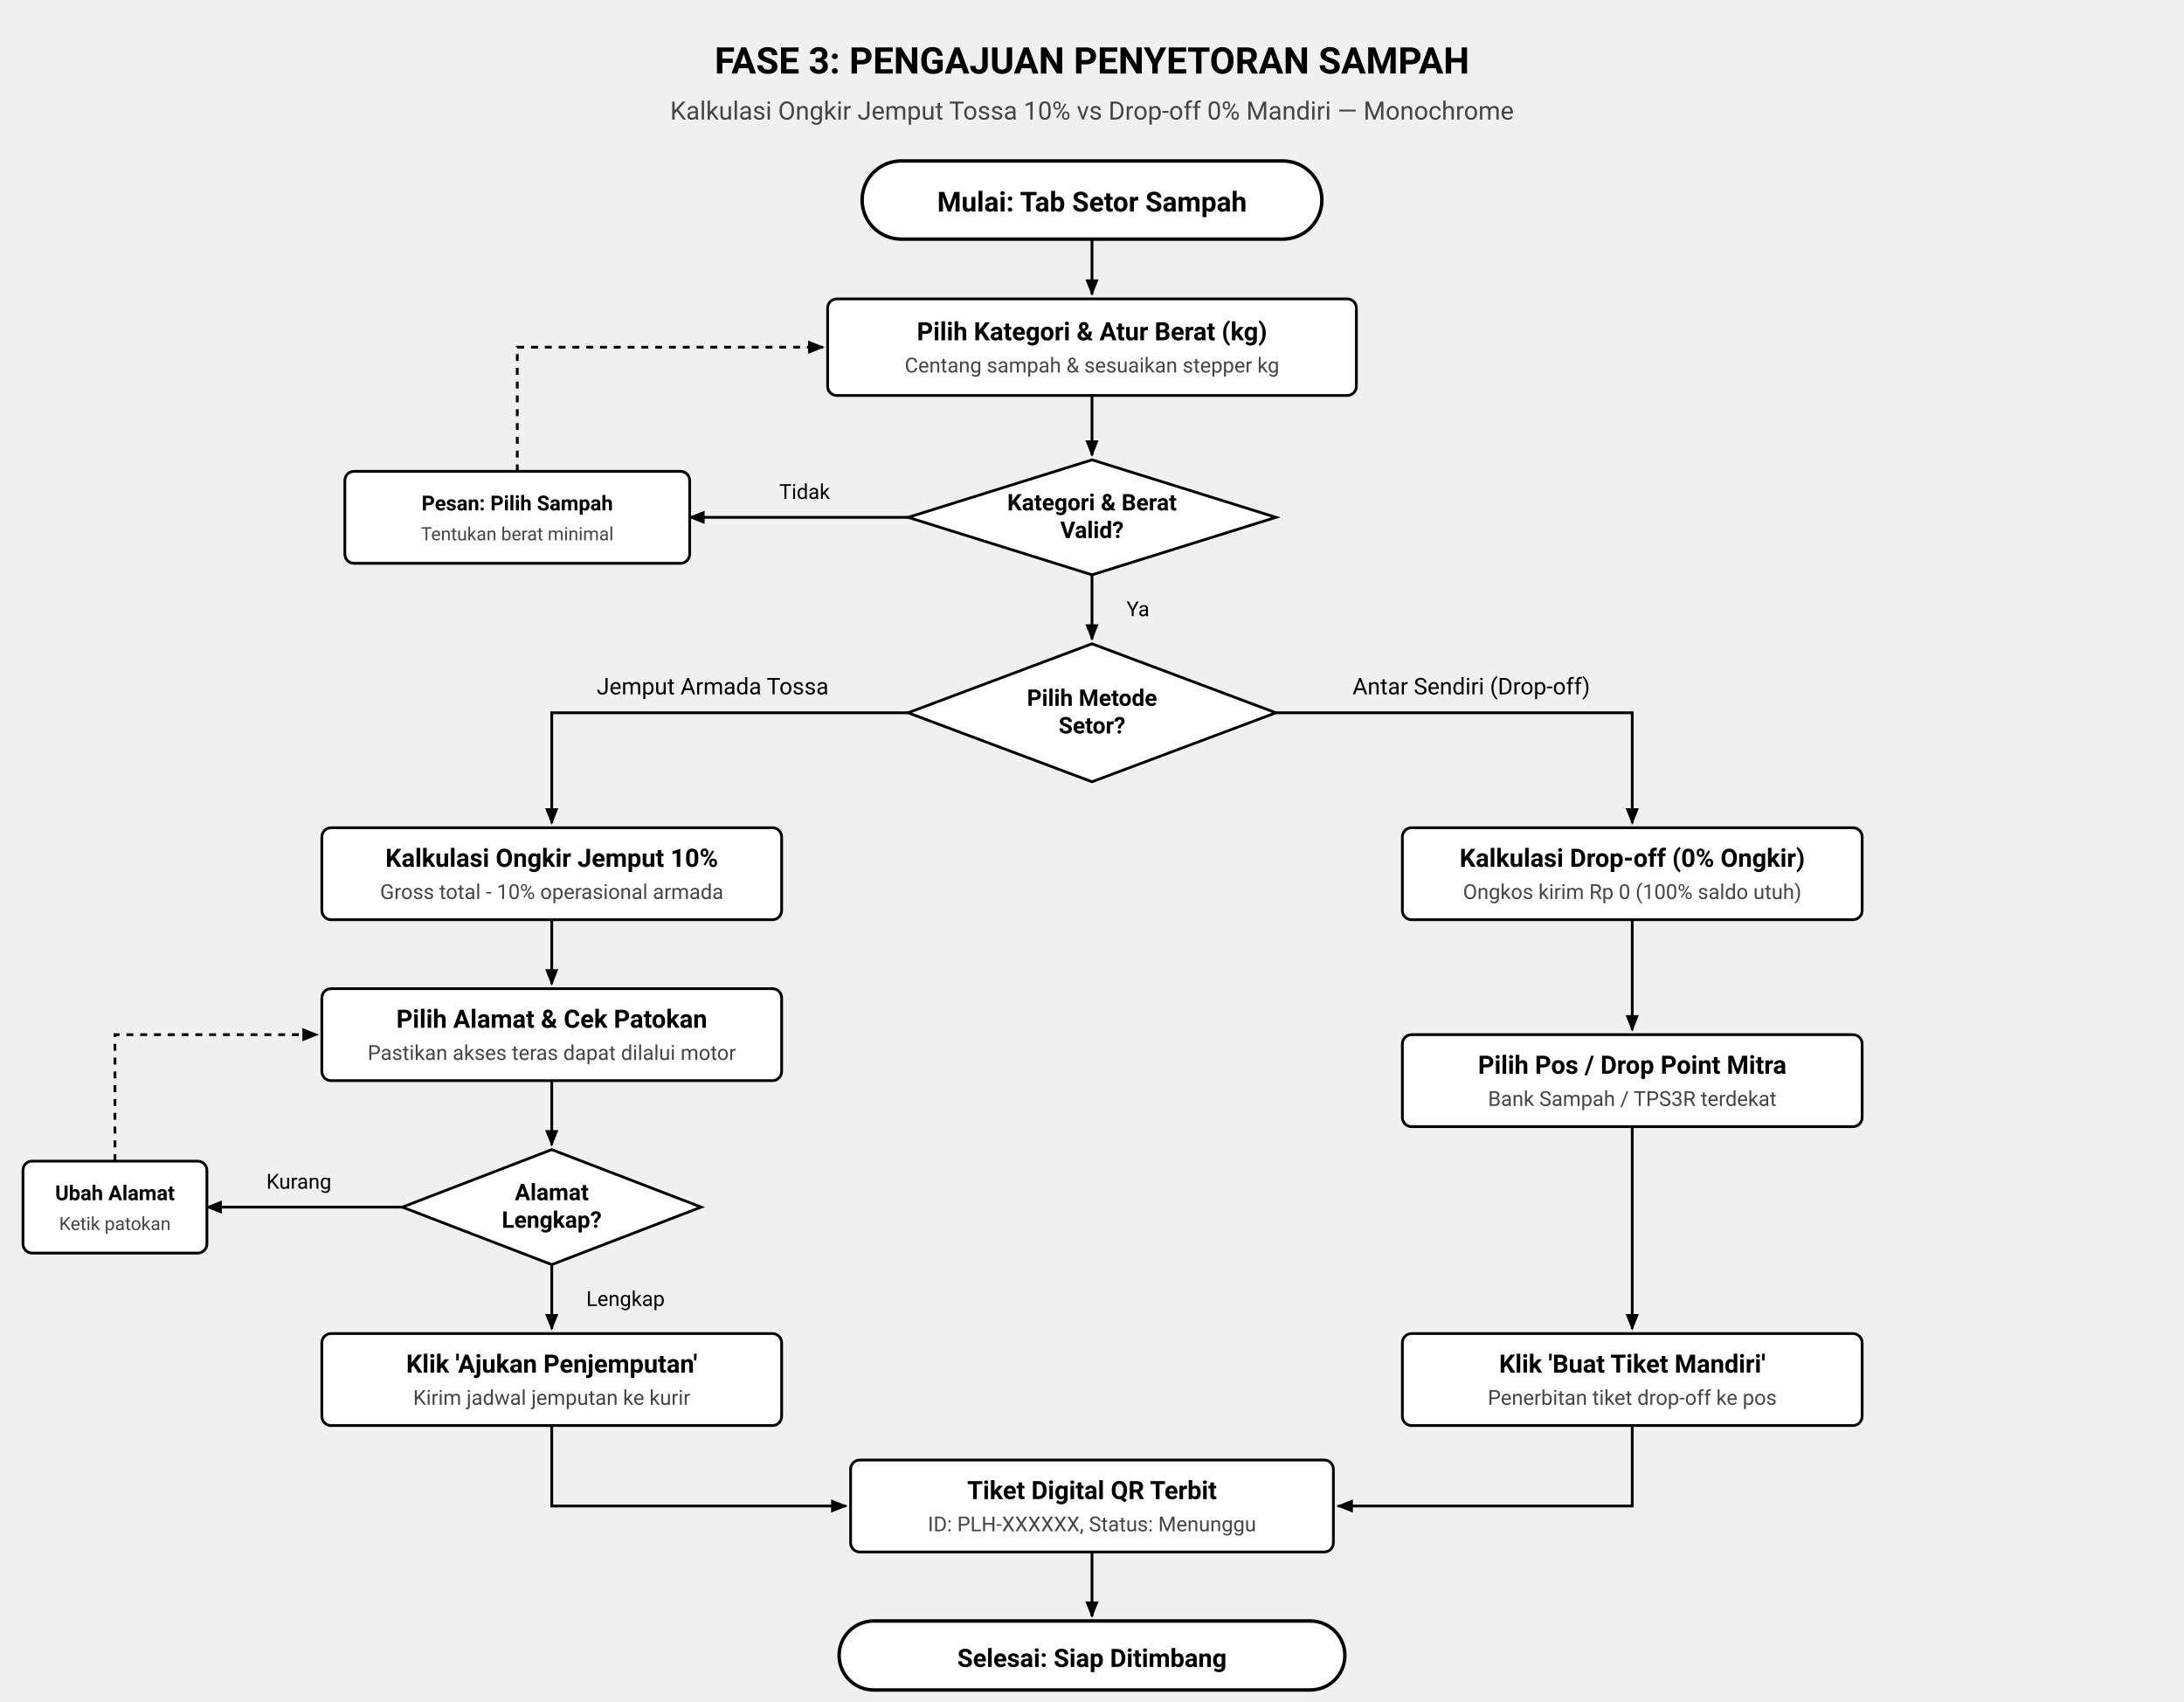
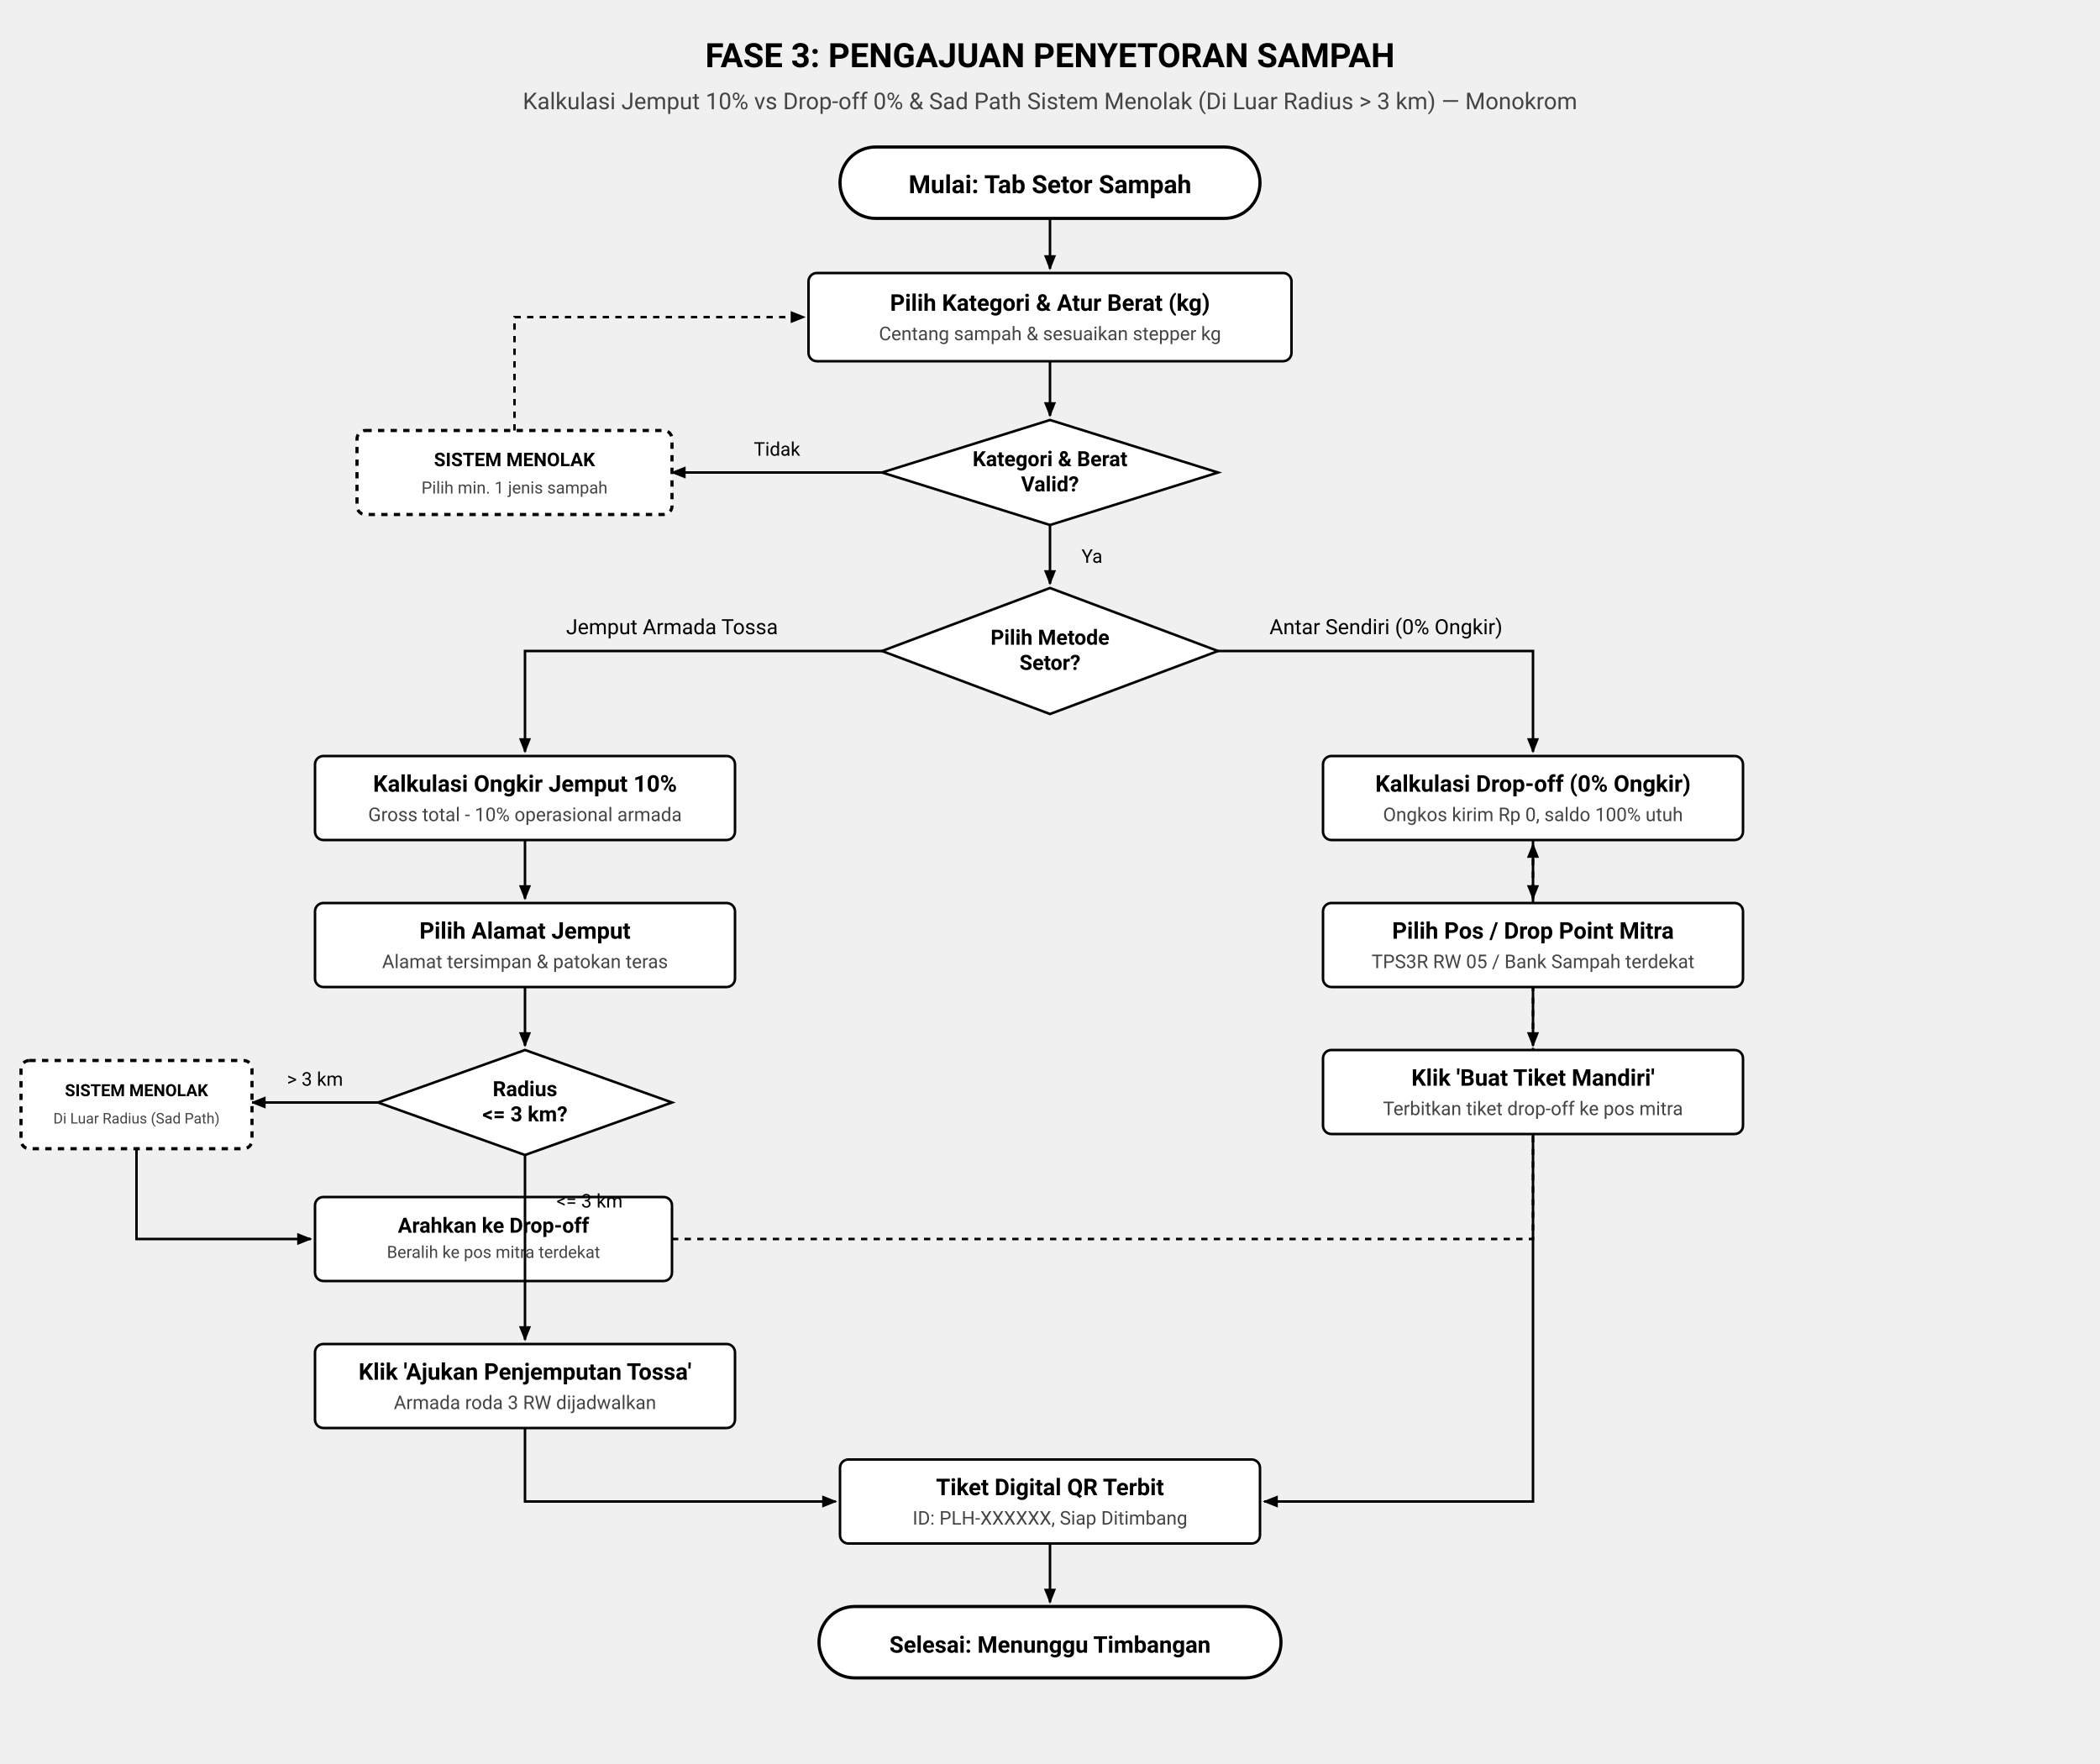
- <svg xmlns="http://www.w3.org/2000/svg" viewBox="0 0 950 740" width="950" height="740" style="background:#ffffff; font-family:-apple-system,BlinkMacSystemFont,'Segoe UI',Roboto,Helvetica,Arial,sans-serif;">
+ <svg xmlns="http://www.w3.org/2000/svg" viewBox="0 0 1000 840" width="1000" height="840" style="background:#ffffff; font-family:-apple-system,BlinkMacSystemFont,'Segoe UI',Roboto,Helvetica,Arial,sans-serif;">
  <defs>
    <marker id="arr" viewBox="0 0 10 10" refX="9" refY="5" markerWidth="6" markerHeight="6" orient="auto-start-reverse">
      <path d="M 0 1 L 10 5 L 0 9 z" fill="#000000" />
    </marker>
  </defs>
-   <text x="475" y="32" text-anchor="middle" font-size="16" font-weight="bold" fill="#000000">FASE 3: PENGAJUAN PENYETORAN SAMPAH</text>
-   <text x="475" y="52" text-anchor="middle" font-size="11" fill="#444444">Kalkulasi Ongkir Jemput Tossa 10% vs Drop-off 0% Mandiri — Monochrome</text>
-   <rect x="375" y="70" width="200" height="34" rx="17" fill="#ffffff" stroke="#000000" stroke-width="1.5" />
-   <text x="475" y="92" text-anchor="middle" font-size="12" font-weight="bold" fill="#000000">Mulai: Tab Setor Sampah</text>
-   <line x1="475" y1="104" x2="475" y2="128" stroke="#000000" stroke-width="1.2" marker-end="url(#arr)" />
-   <rect x="360" y="130" width="230" height="42" rx="4" fill="#ffffff" stroke="#000000" stroke-width="1.2" />
-   <text x="475" y="148" text-anchor="middle" font-size="11" font-weight="bold" fill="#000000">Pilih Kategori &amp; Atur Berat (kg)</text>
-   <text x="475" y="162" text-anchor="middle" font-size="9" fill="#444444">Centang sampah &amp; sesuaikan stepper kg</text>
-   <line x1="475" y1="172" x2="475" y2="198" stroke="#000000" stroke-width="1.2" marker-end="url(#arr)" />
-   <polygon points="475,200 555,225 475,250 395,225" fill="#ffffff" stroke="#000000" stroke-width="1.2" />
-   <text x="475" y="222" text-anchor="middle" font-size="10" font-weight="bold" fill="#000000">Kategori &amp; Berat</text>
-   <text x="475" y="234" text-anchor="middle" font-size="10" font-weight="bold" fill="#000000">Valid?</text>
-   <path d="M 395 225 L 300 225" fill="none" stroke="#000000" stroke-width="1.2" marker-end="url(#arr)" />
-   <text x="350" y="217" text-anchor="middle" font-size="9" fill="#000000">Tidak</text>
-   <rect x="150" y="205" width="150" height="40" rx="4" fill="#ffffff" stroke="#000000" stroke-width="1.2" />
-   <text x="225" y="222" text-anchor="middle" font-size="9" font-weight="bold" fill="#000000">Pesan: Pilih Sampah</text>
-   <text x="225" y="235" text-anchor="middle" font-size="8" fill="#444444">Tentukan berat minimal</text>
-   <path d="M 225 205 L 225 151 L 358 151" fill="none" stroke="#000000" stroke-width="1.2" stroke-dasharray="3,3" marker-end="url(#arr)" />
-   <line x1="475" y1="250" x2="475" y2="278" stroke="#000000" stroke-width="1.2" marker-end="url(#arr)" />
-   <text x="490" y="268" font-size="9" fill="#000000">Ya</text>
-   <polygon points="475,280 555,310 475,340 395,310" fill="#ffffff" stroke="#000000" stroke-width="1.2" />
-   <text x="475" y="307" text-anchor="middle" font-size="10" font-weight="bold" fill="#000000">Pilih Metode</text>
-   <text x="475" y="319" text-anchor="middle" font-size="10" font-weight="bold" fill="#000000">Setor?</text>
-   <path d="M 395 310 L 240 310 L 240 358" fill="none" stroke="#000000" stroke-width="1.2" marker-end="url(#arr)" />
-   <text x="310" y="302" text-anchor="middle" font-size="10" fill="#000000">Jemput Armada Tossa</text>
-   <rect x="140" y="360" width="200" height="40" rx="4" fill="#ffffff" stroke="#000000" stroke-width="1.2" />
-   <text x="240" y="377" text-anchor="middle" font-size="11" font-weight="bold" fill="#000000">Kalkulasi Ongkir Jemput 10%</text>
-   <text x="240" y="391" text-anchor="middle" font-size="9" fill="#444444">Gross total - 10% operasional armada</text>
-   <line x1="240" y1="400" x2="240" y2="428" stroke="#000000" stroke-width="1.2" marker-end="url(#arr)" />
-   <rect x="140" y="430" width="200" height="40" rx="4" fill="#ffffff" stroke="#000000" stroke-width="1.2" />
-   <text x="240" y="447" text-anchor="middle" font-size="11" font-weight="bold" fill="#000000">Pilih Alamat &amp; Cek Patokan</text>
-   <text x="240" y="461" text-anchor="middle" font-size="9" fill="#444444">Pastikan akses teras dapat dilalui motor</text>
-   <line x1="240" y1="470" x2="240" y2="498" stroke="#000000" stroke-width="1.2" marker-end="url(#arr)" />
-   <polygon points="240,500 305,525 240,550 175,525" fill="#ffffff" stroke="#000000" stroke-width="1.2" />
-   <text x="240" y="522" text-anchor="middle" font-size="10" font-weight="bold" fill="#000000">Alamat</text>
-   <text x="240" y="534" text-anchor="middle" font-size="10" font-weight="bold" fill="#000000">Lengkap?</text>
-   <path d="M 175 525 L 90 525" fill="none" stroke="#000000" stroke-width="1.2" marker-end="url(#arr)" />
-   <text x="130" y="517" text-anchor="middle" font-size="9" fill="#000000">Kurang</text>
-   <rect x="10" y="505" width="80" height="40" rx="4" fill="#ffffff" stroke="#000000" stroke-width="1.2" />
-   <text x="50" y="522" text-anchor="middle" font-size="9" font-weight="bold" fill="#000000">Ubah Alamat</text>
-   <text x="50" y="535" text-anchor="middle" font-size="8" fill="#444444">Ketik patokan</text>
-   <path d="M 50 505 L 50 450 L 138 450" fill="none" stroke="#000000" stroke-width="1.2" stroke-dasharray="3,3" marker-end="url(#arr)" />
-   <line x1="240" y1="550" x2="240" y2="578" stroke="#000000" stroke-width="1.2" marker-end="url(#arr)" />
-   <text x="255" y="568" font-size="9" fill="#000000">Lengkap</text>
-   <rect x="140" y="580" width="200" height="40" rx="4" fill="#ffffff" stroke="#000000" stroke-width="1.2" />
-   <text x="240" y="597" text-anchor="middle" font-size="11" font-weight="bold" fill="#000000">Klik 'Ajukan Penjemputan'</text>
-   <text x="240" y="611" text-anchor="middle" font-size="9" fill="#444444">Kirim jadwal jemputan ke kurir</text>
-   <path d="M 555 310 L 710 310 L 710 358" fill="none" stroke="#000000" stroke-width="1.2" marker-end="url(#arr)" />
-   <text x="640" y="302" text-anchor="middle" font-size="10" fill="#000000">Antar Sendiri (Drop-off)</text>
-   <rect x="610" y="360" width="200" height="40" rx="4" fill="#ffffff" stroke="#000000" stroke-width="1.2" />
-   <text x="710" y="377" text-anchor="middle" font-size="11" font-weight="bold" fill="#000000">Kalkulasi Drop-off (0% Ongkir)</text>
-   <text x="710" y="391" text-anchor="middle" font-size="9" fill="#444444">Ongkos kirim Rp 0 (100% saldo utuh)</text>
-   <line x1="710" y1="400" x2="710" y2="448" stroke="#000000" stroke-width="1.2" marker-end="url(#arr)" />
-   <rect x="610" y="450" width="200" height="40" rx="4" fill="#ffffff" stroke="#000000" stroke-width="1.2" />
-   <text x="710" y="467" text-anchor="middle" font-size="11" font-weight="bold" fill="#000000">Pilih Pos / Drop Point Mitra</text>
-   <text x="710" y="481" text-anchor="middle" font-size="9" fill="#444444">Bank Sampah / TPS3R terdekat</text>
-   <line x1="710" y1="490" x2="710" y2="578" stroke="#000000" stroke-width="1.2" marker-end="url(#arr)" />
-   <rect x="610" y="580" width="200" height="40" rx="4" fill="#ffffff" stroke="#000000" stroke-width="1.2" />
-   <text x="710" y="597" text-anchor="middle" font-size="11" font-weight="bold" fill="#000000">Klik 'Buat Tiket Mandiri'</text>
-   <text x="710" y="611" text-anchor="middle" font-size="9" fill="#444444">Penerbitan tiket drop-off ke pos</text>
-   <path d="M 240 620 L 240 655 L 368 655" fill="none" stroke="#000000" stroke-width="1.2" marker-end="url(#arr)" />
-   <path d="M 710 620 L 710 655 L 582 655" fill="none" stroke="#000000" stroke-width="1.2" marker-end="url(#arr)" />
-   <rect x="370" y="635" width="210" height="40" rx="4" fill="#ffffff" stroke="#000000" stroke-width="1.2" />
-   <text x="475" y="652" text-anchor="middle" font-size="11" font-weight="bold" fill="#000000">Tiket Digital QR Terbit</text>
-   <text x="475" y="666" text-anchor="middle" font-size="9" fill="#444444">ID: PLH-XXXXXX, Status: Menunggu</text>
-   <line x1="475" y1="675" x2="475" y2="703" stroke="#000000" stroke-width="1.2" marker-end="url(#arr)" />
-   <rect x="365" y="705" width="220" height="30" rx="15" fill="#ffffff" stroke="#000000" stroke-width="1.5" />
-   <text x="475" y="725" text-anchor="middle" font-size="11" font-weight="bold" fill="#000000">Selesai: Siap Ditimbang</text>
+   <text x="500" y="32" text-anchor="middle" font-size="16" font-weight="bold" fill="#000000">FASE 3: PENGAJUAN PENYETORAN SAMPAH</text>
+   <text x="500" y="52" text-anchor="middle" font-size="11" fill="#444444">Kalkulasi Jemput 10% vs Drop-off 0% &amp; Sad Path Sistem Menolak (Di Luar Radius &gt; 3 km) — Monokrom</text>
+   <rect x="400" y="70" width="200" height="34" rx="17" fill="#ffffff" stroke="#000000" stroke-width="1.5" />
+   <text x="500" y="92" text-anchor="middle" font-size="12" font-weight="bold" fill="#000000">Mulai: Tab Setor Sampah</text>
+   <line x1="500" y1="104" x2="500" y2="128" stroke="#000000" stroke-width="1.2" marker-end="url(#arr)" />
+   <rect x="385" y="130" width="230" height="42" rx="4" fill="#ffffff" stroke="#000000" stroke-width="1.2" />
+   <text x="500" y="148" text-anchor="middle" font-size="11" font-weight="bold" fill="#000000">Pilih Kategori &amp; Atur Berat (kg)</text>
+   <text x="500" y="162" text-anchor="middle" font-size="9" fill="#444444">Centang sampah &amp; sesuaikan stepper kg</text>
+   <line x1="500" y1="172" x2="500" y2="198" stroke="#000000" stroke-width="1.2" marker-end="url(#arr)" />
+   <polygon points="500,200 580,225 500,250 420,225" fill="#ffffff" stroke="#000000" stroke-width="1.2" />
+   <text x="500" y="222" text-anchor="middle" font-size="10" font-weight="bold" fill="#000000">Kategori &amp; Berat</text>
+   <text x="500" y="234" text-anchor="middle" font-size="10" font-weight="bold" fill="#000000">Valid?</text>
+   <path d="M 420 225 L 320 225" fill="none" stroke="#000000" stroke-width="1.2" marker-end="url(#arr)" />
+   <text x="370" y="217" text-anchor="middle" font-size="9" fill="#000000">Tidak</text>
+   <rect x="170" y="205" width="150" height="40" rx="4" fill="#ffffff" stroke="#000000" stroke-width="1.5" stroke-dasharray="3,3" />
+   <text x="245" y="222" text-anchor="middle" font-size="9" font-weight="bold" fill="#000000">SISTEM MENOLAK</text>
+   <text x="245" y="235" text-anchor="middle" font-size="8" fill="#444444">Pilih min. 1 jenis sampah</text>
+   <path d="M 245 205 L 245 151 L 383 151" fill="none" stroke="#000000" stroke-width="1.2" stroke-dasharray="3,3" marker-end="url(#arr)" />
+   <line x1="500" y1="250" x2="500" y2="278" stroke="#000000" stroke-width="1.2" marker-end="url(#arr)" />
+   <text x="515" y="268" font-size="9" fill="#000000">Ya</text>
+   <polygon points="500,280 580,310 500,340 420,310" fill="#ffffff" stroke="#000000" stroke-width="1.2" />
+   <text x="500" y="307" text-anchor="middle" font-size="10" font-weight="bold" fill="#000000">Pilih Metode</text>
+   <text x="500" y="319" text-anchor="middle" font-size="10" font-weight="bold" fill="#000000">Setor?</text>
+   <path d="M 420 310 L 250 310 L 250 358" fill="none" stroke="#000000" stroke-width="1.2" marker-end="url(#arr)" />
+   <text x="320" y="302" text-anchor="middle" font-size="10" fill="#000000">Jemput Armada Tossa</text>
+   <rect x="150" y="360" width="200" height="40" rx="4" fill="#ffffff" stroke="#000000" stroke-width="1.2" />
+   <text x="250" y="377" text-anchor="middle" font-size="11" font-weight="bold" fill="#000000">Kalkulasi Ongkir Jemput 10%</text>
+   <text x="250" y="391" text-anchor="middle" font-size="9" fill="#444444">Gross total - 10% operasional armada</text>
+   <line x1="250" y1="400" x2="250" y2="428" stroke="#000000" stroke-width="1.2" marker-end="url(#arr)" />
+   <rect x="150" y="430" width="200" height="40" rx="4" fill="#ffffff" stroke="#000000" stroke-width="1.2" />
+   <text x="250" y="447" text-anchor="middle" font-size="11" font-weight="bold" fill="#000000">Pilih Alamat Jemput</text>
+   <text x="250" y="461" text-anchor="middle" font-size="9" fill="#444444">Alamat tersimpan &amp; patokan teras</text>
+   <line x1="250" y1="470" x2="250" y2="498" stroke="#000000" stroke-width="1.2" marker-end="url(#arr)" />
+   <polygon points="250,500 320,525 250,550 180,525" fill="#ffffff" stroke="#000000" stroke-width="1.2" />
+   <text x="250" y="522" text-anchor="middle" font-size="10" font-weight="bold" fill="#000000">Radius</text>
+   <text x="250" y="534" text-anchor="middle" font-size="10" font-weight="bold" fill="#000000">&lt;= 3 km?</text>
+   <path d="M 180 525 L 120 525" fill="none" stroke="#000000" stroke-width="1.2" marker-end="url(#arr)" />
+   <text x="150" y="517" text-anchor="middle" font-size="9" fill="#000000">&gt; 3 km</text>
+   <rect x="10" y="505" width="110" height="42" rx="4" fill="#ffffff" stroke="#000000" stroke-width="1.5" stroke-dasharray="3,3" />
+   <text x="65" y="522" text-anchor="middle" font-size="8" font-weight="bold" fill="#000000">SISTEM MENOLAK</text>
+   <text x="65" y="535" text-anchor="middle" font-size="7" fill="#444444">Di Luar Radius (Sad Path)</text>
+   <path d="M 65 547 L 65 590 L 148 590" fill="none" stroke="#000000" stroke-width="1.2" marker-end="url(#arr)" />
+   <rect x="150" y="570" width="170" height="40" rx="4" fill="#ffffff" stroke="#000000" stroke-width="1.2" />
+   <text x="235" y="587" text-anchor="middle" font-size="10" font-weight="bold" fill="#000000">Arahkan ke Drop-off</text>
+   <text x="235" y="599" text-anchor="middle" font-size="8" fill="#444444">Beralih ke pos mitra terdekat</text>
+   <path d="M 320 590 L 730 590 L 730 402" fill="none" stroke="#000000" stroke-width="1.2" stroke-dasharray="3,3" marker-end="url(#arr)" />
+   <line x1="250" y1="550" x2="250" y2="638" stroke="#000000" stroke-width="1.2" marker-end="url(#arr)" />
+   <text x="265" y="575" font-size="9" fill="#000000">&lt;= 3 km</text>
+   <rect x="150" y="640" width="200" height="40" rx="4" fill="#ffffff" stroke="#000000" stroke-width="1.2" />
+   <text x="250" y="657" text-anchor="middle" font-size="11" font-weight="bold" fill="#000000">Klik 'Ajukan Penjemputan Tossa'</text>
+   <text x="250" y="671" text-anchor="middle" font-size="9" fill="#444444">Armada roda 3 RW dijadwalkan</text>
+   <path d="M 580 310 L 730 310 L 730 358" fill="none" stroke="#000000" stroke-width="1.2" marker-end="url(#arr)" />
+   <text x="660" y="302" text-anchor="middle" font-size="10" fill="#000000">Antar Sendiri (0% Ongkir)</text>
+   <rect x="630" y="360" width="200" height="40" rx="4" fill="#ffffff" stroke="#000000" stroke-width="1.2" />
+   <text x="730" y="377" text-anchor="middle" font-size="11" font-weight="bold" fill="#000000">Kalkulasi Drop-off (0% Ongkir)</text>
+   <text x="730" y="391" text-anchor="middle" font-size="9" fill="#444444">Ongkos kirim Rp 0, saldo 100% utuh</text>
+   <line x1="730" y1="400" x2="730" y2="428" stroke="#000000" stroke-width="1.2" marker-end="url(#arr)" />
+   <rect x="630" y="430" width="200" height="40" rx="4" fill="#ffffff" stroke="#000000" stroke-width="1.2" />
+   <text x="730" y="447" text-anchor="middle" font-size="11" font-weight="bold" fill="#000000">Pilih Pos / Drop Point Mitra</text>
+   <text x="730" y="461" text-anchor="middle" font-size="9" fill="#444444">TPS3R RW 05 / Bank Sampah terdekat</text>
+   <line x1="730" y1="470" x2="730" y2="498" stroke="#000000" stroke-width="1.2" marker-end="url(#arr)" />
+   <rect x="630" y="500" width="200" height="40" rx="4" fill="#ffffff" stroke="#000000" stroke-width="1.2" />
+   <text x="730" y="517" text-anchor="middle" font-size="11" font-weight="bold" fill="#000000">Klik 'Buat Tiket Mandiri'</text>
+   <text x="730" y="531" text-anchor="middle" font-size="9" fill="#444444">Terbitkan tiket drop-off ke pos mitra</text>
+   <path d="M 250 680 L 250 715 L 398 715" fill="none" stroke="#000000" stroke-width="1.2" marker-end="url(#arr)" />
+   <path d="M 730 540 L 730 715 L 602 715" fill="none" stroke="#000000" stroke-width="1.2" marker-end="url(#arr)" />
+   <rect x="400" y="695" width="200" height="40" rx="4" fill="#ffffff" stroke="#000000" stroke-width="1.2" />
+   <text x="500" y="712" text-anchor="middle" font-size="11" font-weight="bold" fill="#000000">Tiket Digital QR Terbit</text>
+   <text x="500" y="726" text-anchor="middle" font-size="9" fill="#444444">ID: PLH-XXXXXX, Siap Ditimbang</text>
+   <line x1="500" y1="735" x2="500" y2="763" stroke="#000000" stroke-width="1.2" marker-end="url(#arr)" />
+   <rect x="390" y="765" width="220" height="34" rx="17" fill="#ffffff" stroke="#000000" stroke-width="1.5" />
+   <text x="500" y="787" text-anchor="middle" font-size="11" font-weight="bold" fill="#000000">Selesai: Menunggu Timbangan</text>
</svg>
